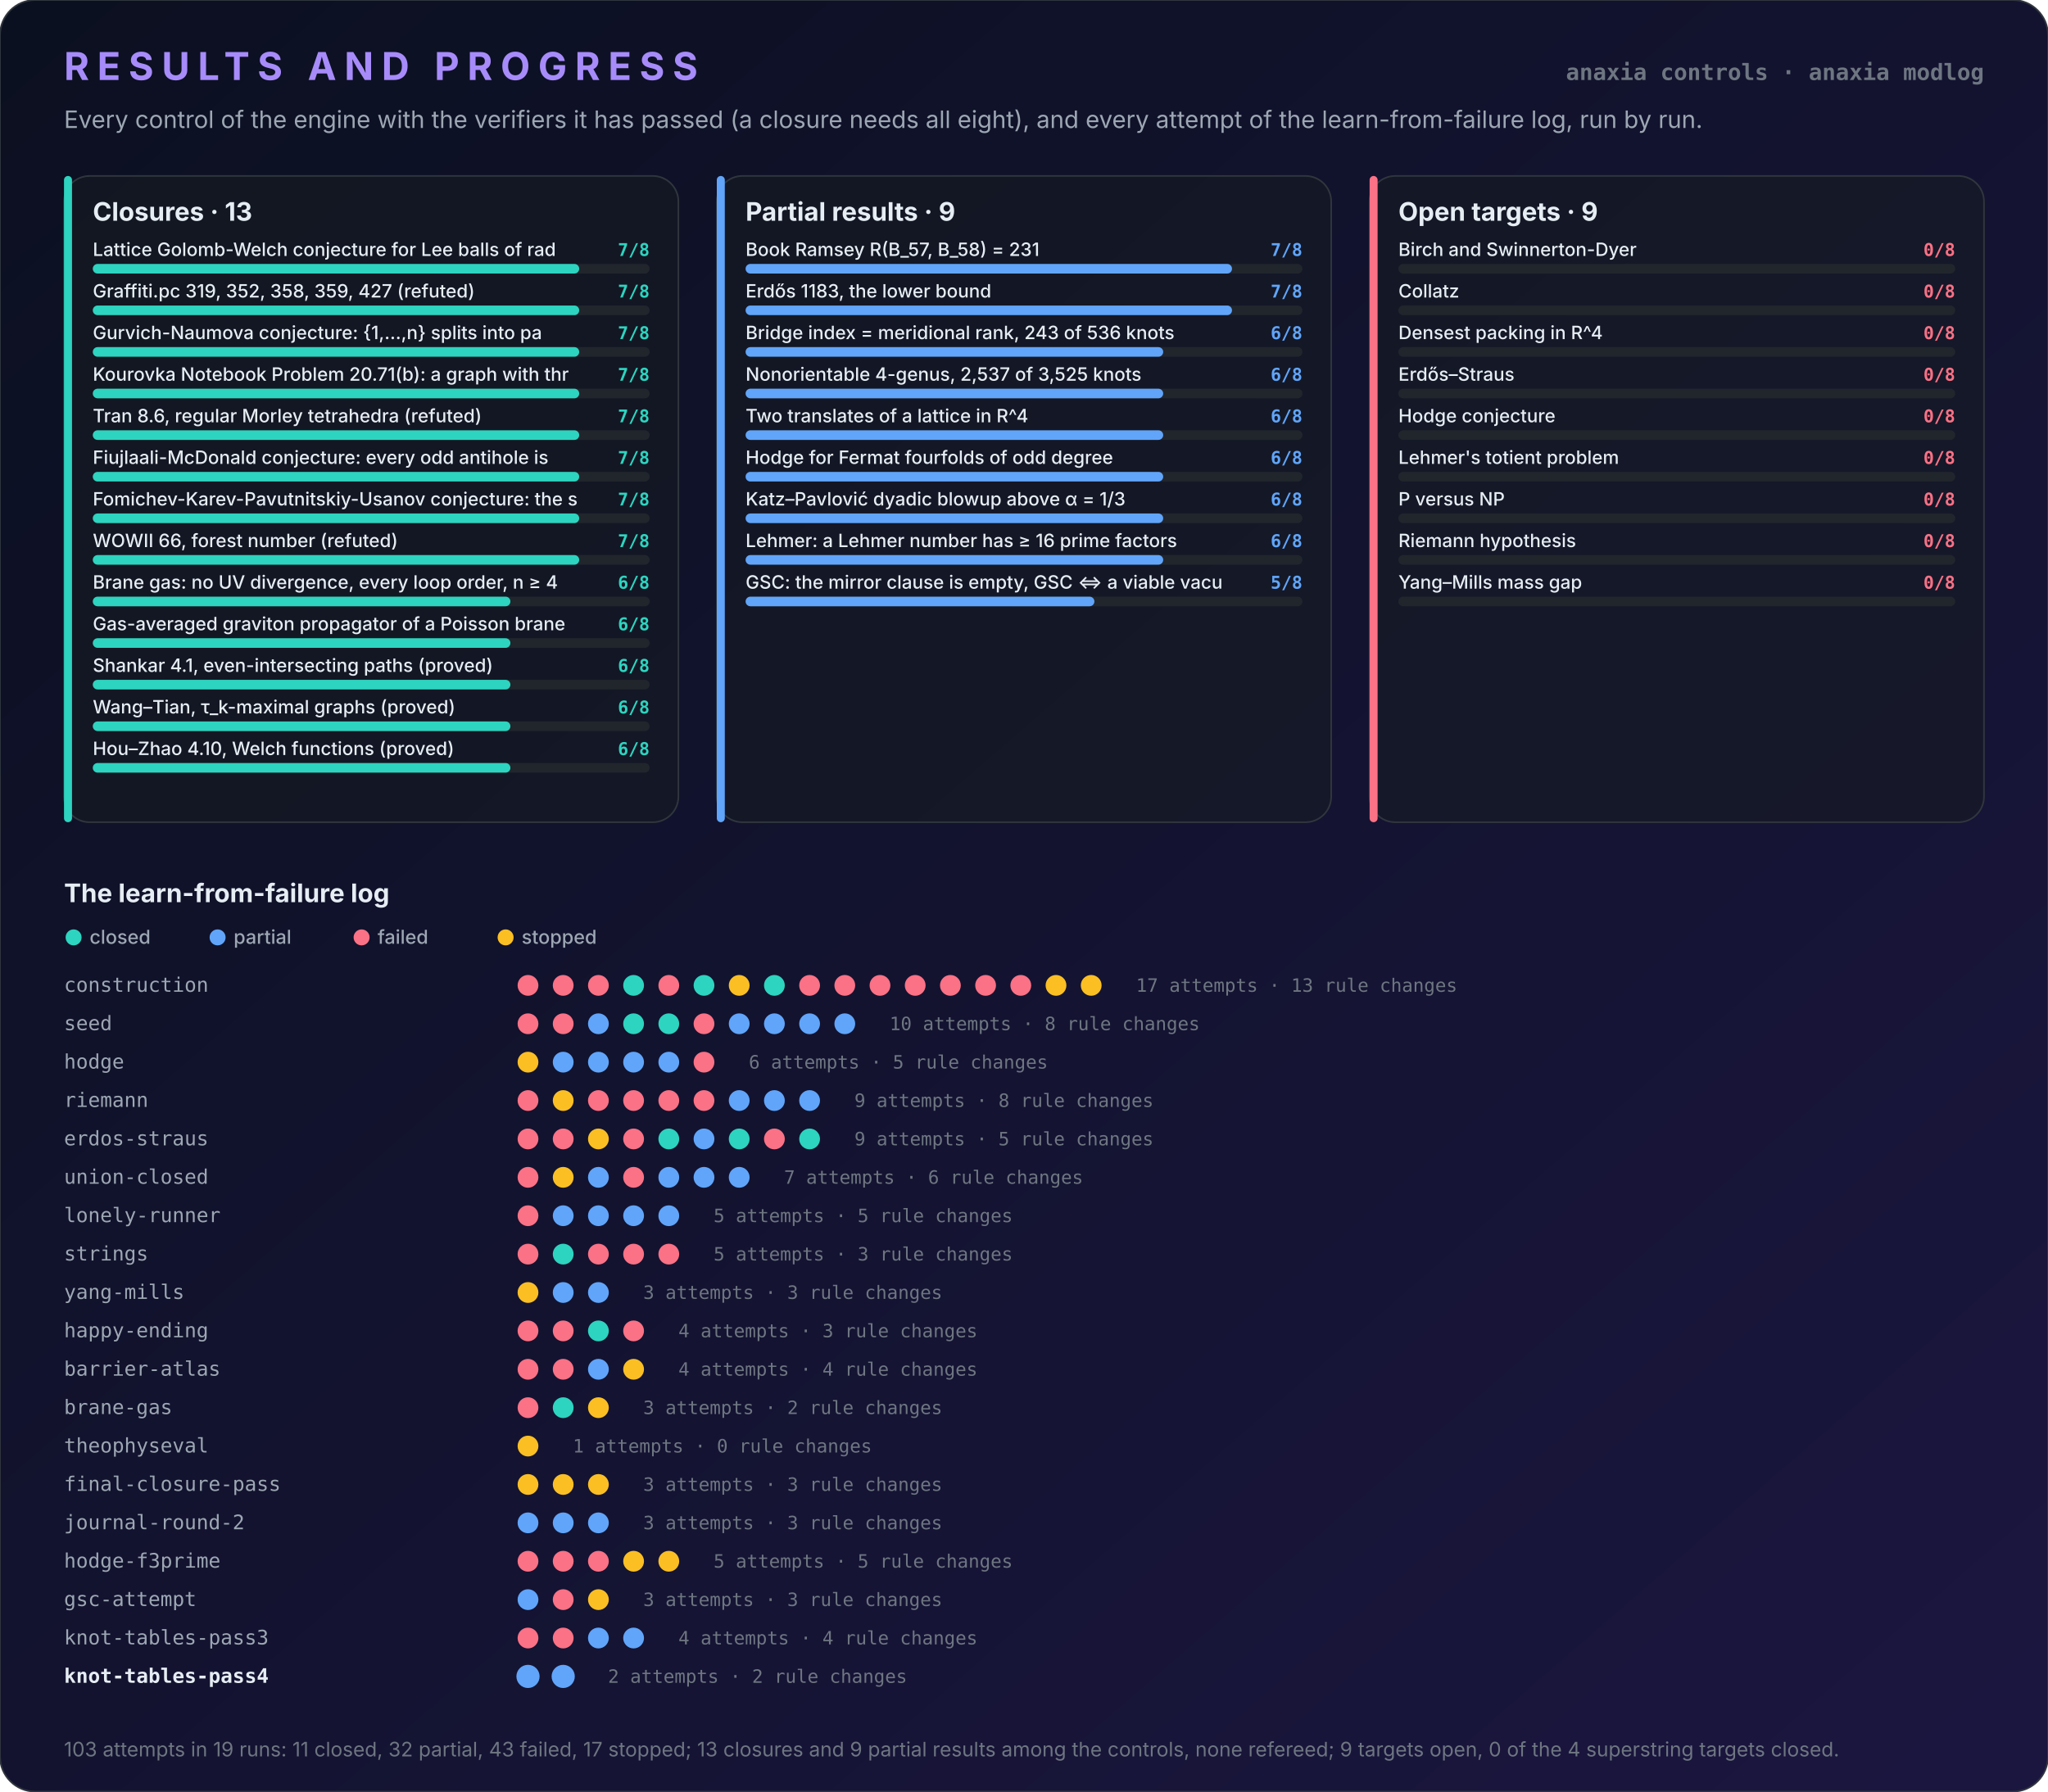
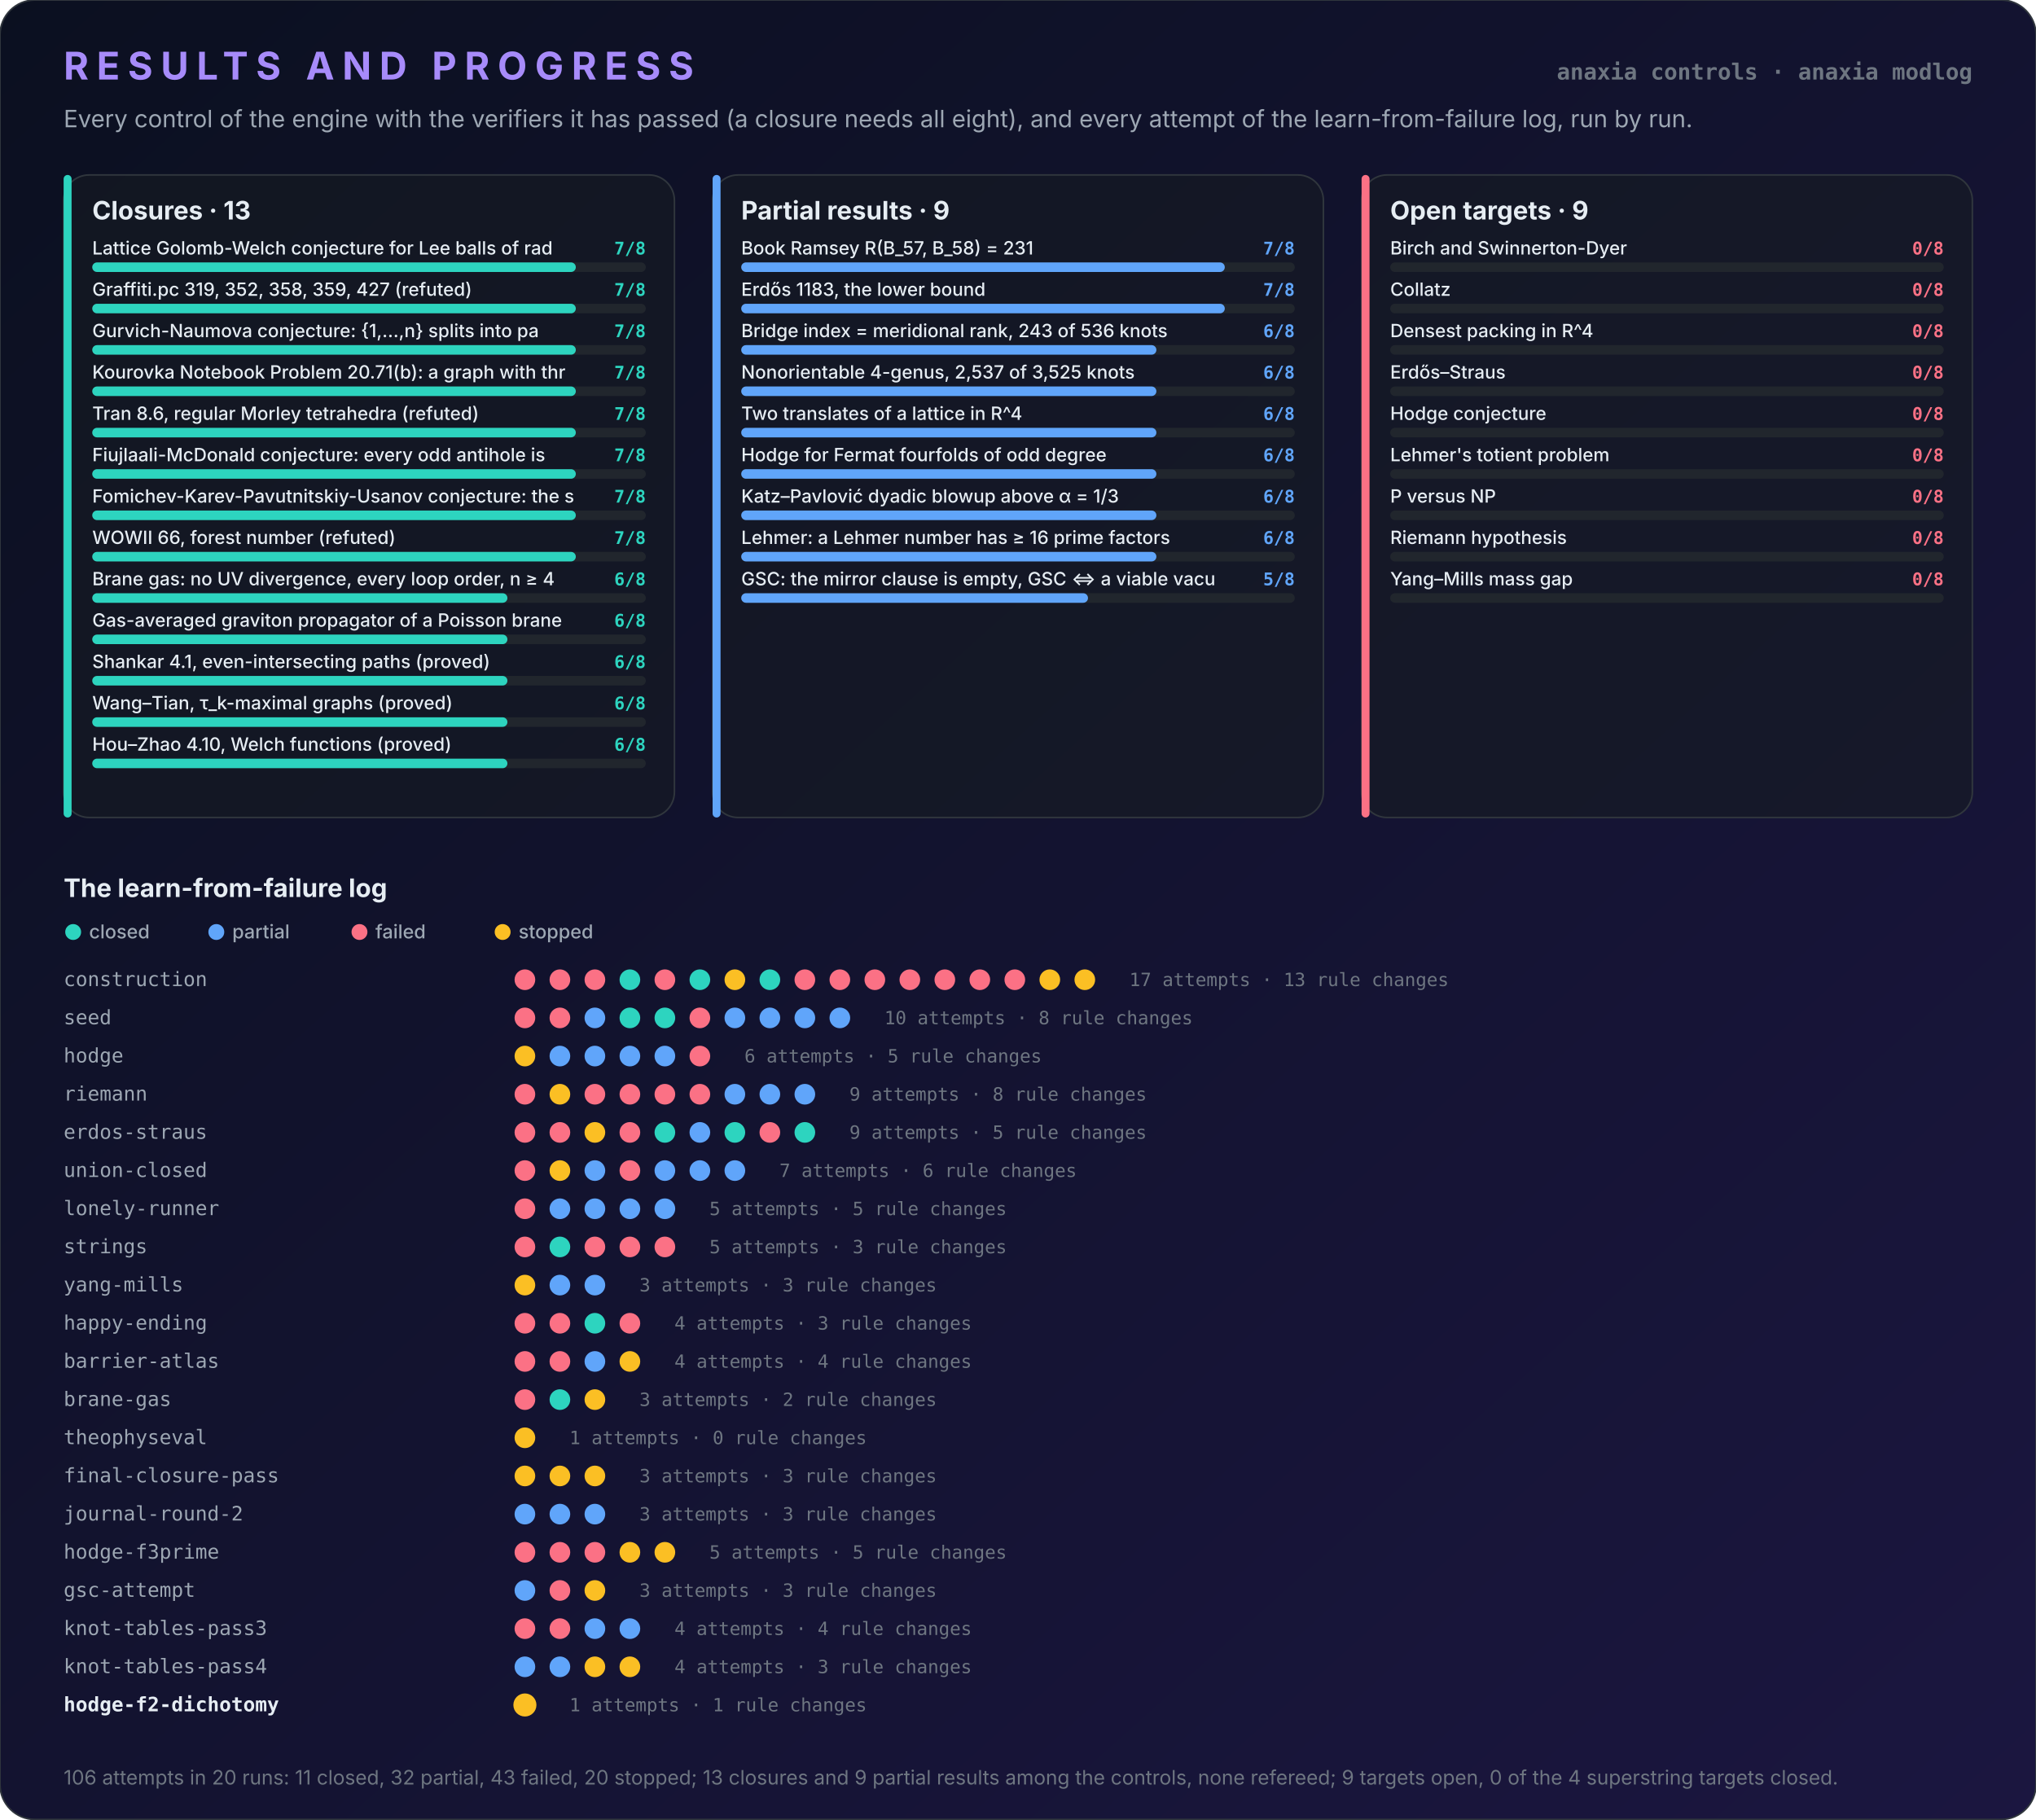
- <svg xmlns="http://www.w3.org/2000/svg" viewBox="0 0 1280 1120" width="1280" height="1120" role="img" aria-label="Results and progress of Anaxia: 103 attempts in 19 runs: 11 closed, 32 partial, 43 failed, 17 stopped; 13 closures and 9 partial results among the controls, none refereed; 9 targets open, 0 of the 4 superstring targets closed.">
+ <svg xmlns="http://www.w3.org/2000/svg" viewBox="0 0 1280 1144" width="1280" height="1144" role="img" aria-label="Results and progress of Anaxia: 106 attempts in 20 runs: 11 closed, 32 partial, 43 failed, 20 stopped; 13 closures and 9 partial results among the controls, none refereed; 9 targets open, 0 of the 4 superstring targets closed.">
  <style>@keyframes flow{to{stroke-dashoffset:-28}}@keyframes pulse{0%,100%{transform:scale(1)}50%{transform:scale(1.12)}}@keyframes rise{from{transform:scaleX(0)}to{transform:scaleX(1)}}[marker-end]{stroke-dasharray:8 6;animation:flow 1.4s linear infinite}.pulse{transform-box:fill-box;transform-origin:center;animation:pulse 2.4s ease-in-out infinite}.rise{transform-box:fill-box;transform-origin:left;animation:rise 1.8s cubic-bezier(.2,.8,.2,1) both}@keyframes draw{from{stroke-dashoffset:1}to{stroke-dashoffset:0}}.draw{stroke-dasharray:1;stroke-dashoffset:1;animation:draw 1.1s cubic-bezier(.4,0,.2,1) forwards}@keyframes orbit{to{transform:rotate(360deg)}}.orbit{transform-box:fill-box;transform-origin:center;animation:orbit 12s linear infinite}@keyframes grow{from{transform:scaleY(0)}to{transform:scaleY(1)}}.grow{transform-box:fill-box;transform-origin:bottom;animation:grow 1.6s cubic-bezier(.2,.8,.2,1) both}@keyframes fade{from{opacity:0;transform:translateY(10px)}to{opacity:1;transform:none}}.fade{animation:fade .9s cubic-bezier(.2,.8,.2,1) both}@keyframes ping{0%{opacity:.7;transform:scale(1)}100%{opacity:0;transform:scale(2.6)}}.ping{transform-box:fill-box;transform-origin:center;animation:ping 2.2s cubic-bezier(0,0,.2,1) infinite}@keyframes sweep{0%,55%{transform:translateX(-100%)}100%{transform:translateX(100%)}}.sweep{transform-box:fill-box;animation:sweep 7s ease-in-out infinite}@keyframes march{to{stroke-dashoffset:-24}}.march{stroke-dasharray:3 9;animation:march 2s linear infinite}</style>
  <style>@media (prefers-reduced-motion:reduce){*{animation:none!important}.draw{stroke-dashoffset:0!important}.ping,.sweep{display:none}}</style>
  <defs>
    <linearGradient id="bg" x1="0" y1="0" x2="1" y2="1">
      <stop offset="0" stop-color="#0b1020" />
      <stop offset="1" stop-color="#1b1640" />
    </linearGradient>
  </defs>
-   <rect width="1280" height="1120" rx="22" fill="url(#bg)" stroke="#30363d" />
+   <rect width="1280" height="1144" rx="22" fill="url(#bg)" stroke="#30363d" />
  <text x="40.0" y="50.0" font-family="Inter, 'Segoe UI', Roboto, Helvetica, Arial, sans-serif" font-size="24" font-weight="700" fill="#a78bfa" text-anchor="start" letter-spacing="5">RESULTS AND PROGRESS</text>
  <text x="40.0" y="80.0" font-family="Inter, 'Segoe UI', Roboto, Helvetica, Arial, sans-serif" font-size="15" font-weight="400" fill="#9da7b3" text-anchor="start">Every control of the engine with the verifiers it has passed (a closure needs all eight), and every attempt of the learn-from-failure log, run by run.</text>
  <text x="1240.0" y="50.0" font-family="'JetBrains Mono', 'SFMono-Regular', Menlo, Consolas, monospace" font-size="14" font-weight="600" fill="#6e7681" text-anchor="end">anaxia controls · anaxia modlog</text>
  <rect x="40.0" y="110" width="384" height="404" rx="16" fill="#161b22" fill-opacity="0.6" stroke="#30363d" />
  <rect x="40.0" y="110" width="5" height="404" rx="2.5" fill="#2dd4bf" />
  <text x="58.0" y="138.0" font-family="Inter, 'Segoe UI', Roboto, Helvetica, Arial, sans-serif" font-size="16" font-weight="700" fill="#e6edf3" text-anchor="start">Closures  ·  13</text>
  <text x="58.0" y="160.0" font-family="Inter, 'Segoe UI', Roboto, Helvetica, Arial, sans-serif" font-size="11.5" font-weight="500" fill="#e6edf3" text-anchor="start">Lattice Golomb-Welch conjecture for Lee balls of rad</text>
  <rect x="58.0" y="165" width="348" height="6" rx="3" fill="#21262d" />
  <rect class="rise" style="animation-delay:0.00s" x="58.0" y="165" width="304" height="6" rx="3" fill="#2dd4bf" />
  <text x="406.0" y="160.0" font-family="'JetBrains Mono', 'SFMono-Regular', Menlo, Consolas, monospace" font-size="11" font-weight="700" fill="#2dd4bf" text-anchor="end">7/8</text>
  <text x="58.0" y="186.0" font-family="Inter, 'Segoe UI', Roboto, Helvetica, Arial, sans-serif" font-size="11.5" font-weight="500" fill="#e6edf3" text-anchor="start">Graffiti.pc 319, 352, 358, 359, 427 (refuted)</text>
  <rect x="58.0" y="191" width="348" height="6" rx="3" fill="#21262d" />
  <rect class="rise" style="animation-delay:0.12s" x="58.0" y="191" width="304" height="6" rx="3" fill="#2dd4bf" />
  <text x="406.0" y="186.0" font-family="'JetBrains Mono', 'SFMono-Regular', Menlo, Consolas, monospace" font-size="11" font-weight="700" fill="#2dd4bf" text-anchor="end">7/8</text>
  <text x="58.0" y="212.0" font-family="Inter, 'Segoe UI', Roboto, Helvetica, Arial, sans-serif" font-size="11.5" font-weight="500" fill="#e6edf3" text-anchor="start">Gurvich-Naumova conjecture: {1,...,n} splits into pa</text>
  <rect x="58.0" y="217" width="348" height="6" rx="3" fill="#21262d" />
  <rect class="rise" style="animation-delay:0.24s" x="58.0" y="217" width="304" height="6" rx="3" fill="#2dd4bf" />
  <text x="406.0" y="212.0" font-family="'JetBrains Mono', 'SFMono-Regular', Menlo, Consolas, monospace" font-size="11" font-weight="700" fill="#2dd4bf" text-anchor="end">7/8</text>
  <text x="58.0" y="238.0" font-family="Inter, 'Segoe UI', Roboto, Helvetica, Arial, sans-serif" font-size="11.5" font-weight="500" fill="#e6edf3" text-anchor="start">Kourovka Notebook Problem 20.71(b): a graph with thr</text>
  <rect x="58.0" y="243" width="348" height="6" rx="3" fill="#21262d" />
  <rect class="rise" style="animation-delay:0.36s" x="58.0" y="243" width="304" height="6" rx="3" fill="#2dd4bf" />
  <text x="406.0" y="238.0" font-family="'JetBrains Mono', 'SFMono-Regular', Menlo, Consolas, monospace" font-size="11" font-weight="700" fill="#2dd4bf" text-anchor="end">7/8</text>
  <text x="58.0" y="264.0" font-family="Inter, 'Segoe UI', Roboto, Helvetica, Arial, sans-serif" font-size="11.5" font-weight="500" fill="#e6edf3" text-anchor="start">Tran 8.6, regular Morley tetrahedra (refuted)</text>
  <rect x="58.0" y="269" width="348" height="6" rx="3" fill="#21262d" />
  <rect class="rise" style="animation-delay:0.48s" x="58.0" y="269" width="304" height="6" rx="3" fill="#2dd4bf" />
  <text x="406.0" y="264.0" font-family="'JetBrains Mono', 'SFMono-Regular', Menlo, Consolas, monospace" font-size="11" font-weight="700" fill="#2dd4bf" text-anchor="end">7/8</text>
  <text x="58.0" y="290.0" font-family="Inter, 'Segoe UI', Roboto, Helvetica, Arial, sans-serif" font-size="11.5" font-weight="500" fill="#e6edf3" text-anchor="start">Fiujlaali-McDonald conjecture: every odd antihole is</text>
  <rect x="58.0" y="295" width="348" height="6" rx="3" fill="#21262d" />
  <rect class="rise" style="animation-delay:0.60s" x="58.0" y="295" width="304" height="6" rx="3" fill="#2dd4bf" />
  <text x="406.0" y="290.0" font-family="'JetBrains Mono', 'SFMono-Regular', Menlo, Consolas, monospace" font-size="11" font-weight="700" fill="#2dd4bf" text-anchor="end">7/8</text>
  <text x="58.0" y="316.0" font-family="Inter, 'Segoe UI', Roboto, Helvetica, Arial, sans-serif" font-size="11.5" font-weight="500" fill="#e6edf3" text-anchor="start">Fomichev-Karev-Pavutnitskiy-Usanov conjecture: the s</text>
  <rect x="58.0" y="321" width="348" height="6" rx="3" fill="#21262d" />
  <rect class="rise" style="animation-delay:0.72s" x="58.0" y="321" width="304" height="6" rx="3" fill="#2dd4bf" />
  <text x="406.0" y="316.0" font-family="'JetBrains Mono', 'SFMono-Regular', Menlo, Consolas, monospace" font-size="11" font-weight="700" fill="#2dd4bf" text-anchor="end">7/8</text>
  <text x="58.0" y="342.0" font-family="Inter, 'Segoe UI', Roboto, Helvetica, Arial, sans-serif" font-size="11.5" font-weight="500" fill="#e6edf3" text-anchor="start">WOWII 66, forest number (refuted)</text>
  <rect x="58.0" y="347" width="348" height="6" rx="3" fill="#21262d" />
  <rect class="rise" style="animation-delay:0.84s" x="58.0" y="347" width="304" height="6" rx="3" fill="#2dd4bf" />
  <text x="406.0" y="342.0" font-family="'JetBrains Mono', 'SFMono-Regular', Menlo, Consolas, monospace" font-size="11" font-weight="700" fill="#2dd4bf" text-anchor="end">7/8</text>
  <text x="58.0" y="368.0" font-family="Inter, 'Segoe UI', Roboto, Helvetica, Arial, sans-serif" font-size="11.5" font-weight="500" fill="#e6edf3" text-anchor="start">Brane gas: no UV divergence, every loop order, n ≥ 4</text>
  <rect x="58.0" y="373" width="348" height="6" rx="3" fill="#21262d" />
  <rect class="rise" style="animation-delay:0.96s" x="58.0" y="373" width="261" height="6" rx="3" fill="#2dd4bf" />
  <text x="406.0" y="368.0" font-family="'JetBrains Mono', 'SFMono-Regular', Menlo, Consolas, monospace" font-size="11" font-weight="700" fill="#2dd4bf" text-anchor="end">6/8</text>
  <text x="58.0" y="394.0" font-family="Inter, 'Segoe UI', Roboto, Helvetica, Arial, sans-serif" font-size="11.5" font-weight="500" fill="#e6edf3" text-anchor="start">Gas-averaged graviton propagator of a Poisson brane </text>
  <rect x="58.0" y="399" width="348" height="6" rx="3" fill="#21262d" />
  <rect class="rise" style="animation-delay:1.08s" x="58.0" y="399" width="261" height="6" rx="3" fill="#2dd4bf" />
  <text x="406.0" y="394.0" font-family="'JetBrains Mono', 'SFMono-Regular', Menlo, Consolas, monospace" font-size="11" font-weight="700" fill="#2dd4bf" text-anchor="end">6/8</text>
  <text x="58.0" y="420.0" font-family="Inter, 'Segoe UI', Roboto, Helvetica, Arial, sans-serif" font-size="11.5" font-weight="500" fill="#e6edf3" text-anchor="start">Shankar 4.1, even-intersecting paths (proved)</text>
  <rect x="58.0" y="425" width="348" height="6" rx="3" fill="#21262d" />
  <rect class="rise" style="animation-delay:1.20s" x="58.0" y="425" width="261" height="6" rx="3" fill="#2dd4bf" />
  <text x="406.0" y="420.0" font-family="'JetBrains Mono', 'SFMono-Regular', Menlo, Consolas, monospace" font-size="11" font-weight="700" fill="#2dd4bf" text-anchor="end">6/8</text>
  <text x="58.0" y="446.0" font-family="Inter, 'Segoe UI', Roboto, Helvetica, Arial, sans-serif" font-size="11.5" font-weight="500" fill="#e6edf3" text-anchor="start">Wang–Tian, τ_k-maximal graphs (proved)</text>
  <rect x="58.0" y="451" width="348" height="6" rx="3" fill="#21262d" />
  <rect class="rise" style="animation-delay:1.32s" x="58.0" y="451" width="261" height="6" rx="3" fill="#2dd4bf" />
  <text x="406.0" y="446.0" font-family="'JetBrains Mono', 'SFMono-Regular', Menlo, Consolas, monospace" font-size="11" font-weight="700" fill="#2dd4bf" text-anchor="end">6/8</text>
  <text x="58.0" y="472.0" font-family="Inter, 'Segoe UI', Roboto, Helvetica, Arial, sans-serif" font-size="11.5" font-weight="500" fill="#e6edf3" text-anchor="start">Hou–Zhao 4.10, Welch functions (proved)</text>
  <rect x="58.0" y="477" width="348" height="6" rx="3" fill="#21262d" />
  <rect class="rise" style="animation-delay:1.44s" x="58.0" y="477" width="261" height="6" rx="3" fill="#2dd4bf" />
  <text x="406.0" y="472.0" font-family="'JetBrains Mono', 'SFMono-Regular', Menlo, Consolas, monospace" font-size="11" font-weight="700" fill="#2dd4bf" text-anchor="end">6/8</text>
  <rect x="448.0" y="110" width="384" height="404" rx="16" fill="#161b22" fill-opacity="0.6" stroke="#30363d" />
  <rect x="448.0" y="110" width="5" height="404" rx="2.5" fill="#60a5fa" />
  <text x="466.0" y="138.0" font-family="Inter, 'Segoe UI', Roboto, Helvetica, Arial, sans-serif" font-size="16" font-weight="700" fill="#e6edf3" text-anchor="start">Partial results  ·  9</text>
  <text x="466.0" y="160.0" font-family="Inter, 'Segoe UI', Roboto, Helvetica, Arial, sans-serif" font-size="11.5" font-weight="500" fill="#e6edf3" text-anchor="start">Book Ramsey R(B_57, B_58) = 231</text>
  <rect x="466.0" y="165" width="348" height="6" rx="3" fill="#21262d" />
  <rect class="rise" style="animation-delay:0.25s" x="466.0" y="165" width="304" height="6" rx="3" fill="#60a5fa" />
  <text x="814.0" y="160.0" font-family="'JetBrains Mono', 'SFMono-Regular', Menlo, Consolas, monospace" font-size="11" font-weight="700" fill="#60a5fa" text-anchor="end">7/8</text>
  <text x="466.0" y="186.0" font-family="Inter, 'Segoe UI', Roboto, Helvetica, Arial, sans-serif" font-size="11.5" font-weight="500" fill="#e6edf3" text-anchor="start">Erdős 1183, the lower bound</text>
  <rect x="466.0" y="191" width="348" height="6" rx="3" fill="#21262d" />
  <rect class="rise" style="animation-delay:0.37s" x="466.0" y="191" width="304" height="6" rx="3" fill="#60a5fa" />
  <text x="814.0" y="186.0" font-family="'JetBrains Mono', 'SFMono-Regular', Menlo, Consolas, monospace" font-size="11" font-weight="700" fill="#60a5fa" text-anchor="end">7/8</text>
  <text x="466.0" y="212.0" font-family="Inter, 'Segoe UI', Roboto, Helvetica, Arial, sans-serif" font-size="11.5" font-weight="500" fill="#e6edf3" text-anchor="start">Bridge index = meridional rank, 243 of 536 knots</text>
  <rect x="466.0" y="217" width="348" height="6" rx="3" fill="#21262d" />
  <rect class="rise" style="animation-delay:0.49s" x="466.0" y="217" width="261" height="6" rx="3" fill="#60a5fa" />
  <text x="814.0" y="212.0" font-family="'JetBrains Mono', 'SFMono-Regular', Menlo, Consolas, monospace" font-size="11" font-weight="700" fill="#60a5fa" text-anchor="end">6/8</text>
  <text x="466.0" y="238.0" font-family="Inter, 'Segoe UI', Roboto, Helvetica, Arial, sans-serif" font-size="11.5" font-weight="500" fill="#e6edf3" text-anchor="start">Nonorientable 4-genus, 2,537 of 3,525 knots</text>
  <rect x="466.0" y="243" width="348" height="6" rx="3" fill="#21262d" />
  <rect class="rise" style="animation-delay:0.61s" x="466.0" y="243" width="261" height="6" rx="3" fill="#60a5fa" />
  <text x="814.0" y="238.0" font-family="'JetBrains Mono', 'SFMono-Regular', Menlo, Consolas, monospace" font-size="11" font-weight="700" fill="#60a5fa" text-anchor="end">6/8</text>
  <text x="466.0" y="264.0" font-family="Inter, 'Segoe UI', Roboto, Helvetica, Arial, sans-serif" font-size="11.5" font-weight="500" fill="#e6edf3" text-anchor="start">Two translates of a lattice in R^4</text>
  <rect x="466.0" y="269" width="348" height="6" rx="3" fill="#21262d" />
  <rect class="rise" style="animation-delay:0.73s" x="466.0" y="269" width="261" height="6" rx="3" fill="#60a5fa" />
  <text x="814.0" y="264.0" font-family="'JetBrains Mono', 'SFMono-Regular', Menlo, Consolas, monospace" font-size="11" font-weight="700" fill="#60a5fa" text-anchor="end">6/8</text>
  <text x="466.0" y="290.0" font-family="Inter, 'Segoe UI', Roboto, Helvetica, Arial, sans-serif" font-size="11.5" font-weight="500" fill="#e6edf3" text-anchor="start">Hodge for Fermat fourfolds of odd degree</text>
  <rect x="466.0" y="295" width="348" height="6" rx="3" fill="#21262d" />
  <rect class="rise" style="animation-delay:0.85s" x="466.0" y="295" width="261" height="6" rx="3" fill="#60a5fa" />
  <text x="814.0" y="290.0" font-family="'JetBrains Mono', 'SFMono-Regular', Menlo, Consolas, monospace" font-size="11" font-weight="700" fill="#60a5fa" text-anchor="end">6/8</text>
  <text x="466.0" y="316.0" font-family="Inter, 'Segoe UI', Roboto, Helvetica, Arial, sans-serif" font-size="11.5" font-weight="500" fill="#e6edf3" text-anchor="start">Katz–Pavlović dyadic blowup above α = 1/3</text>
  <rect x="466.0" y="321" width="348" height="6" rx="3" fill="#21262d" />
  <rect class="rise" style="animation-delay:0.97s" x="466.0" y="321" width="261" height="6" rx="3" fill="#60a5fa" />
  <text x="814.0" y="316.0" font-family="'JetBrains Mono', 'SFMono-Regular', Menlo, Consolas, monospace" font-size="11" font-weight="700" fill="#60a5fa" text-anchor="end">6/8</text>
  <text x="466.0" y="342.0" font-family="Inter, 'Segoe UI', Roboto, Helvetica, Arial, sans-serif" font-size="11.5" font-weight="500" fill="#e6edf3" text-anchor="start">Lehmer: a Lehmer number has ≥ 16 prime factors</text>
  <rect x="466.0" y="347" width="348" height="6" rx="3" fill="#21262d" />
  <rect class="rise" style="animation-delay:1.09s" x="466.0" y="347" width="261" height="6" rx="3" fill="#60a5fa" />
  <text x="814.0" y="342.0" font-family="'JetBrains Mono', 'SFMono-Regular', Menlo, Consolas, monospace" font-size="11" font-weight="700" fill="#60a5fa" text-anchor="end">6/8</text>
  <text x="466.0" y="368.0" font-family="Inter, 'Segoe UI', Roboto, Helvetica, Arial, sans-serif" font-size="11.5" font-weight="500" fill="#e6edf3" text-anchor="start">GSC: the mirror clause is empty, GSC ⇔ a viable vacu</text>
  <rect x="466.0" y="373" width="348" height="6" rx="3" fill="#21262d" />
  <rect class="rise" style="animation-delay:1.21s" x="466.0" y="373" width="218" height="6" rx="3" fill="#60a5fa" />
  <text x="814.0" y="368.0" font-family="'JetBrains Mono', 'SFMono-Regular', Menlo, Consolas, monospace" font-size="11" font-weight="700" fill="#60a5fa" text-anchor="end">5/8</text>
  <rect x="856.0" y="110" width="384" height="404" rx="16" fill="#161b22" fill-opacity="0.6" stroke="#30363d" />
  <rect x="856.0" y="110" width="5" height="404" rx="2.5" fill="#fb7185" />
  <text x="874.0" y="138.0" font-family="Inter, 'Segoe UI', Roboto, Helvetica, Arial, sans-serif" font-size="16" font-weight="700" fill="#e6edf3" text-anchor="start">Open targets  ·  9</text>
  <text x="874.0" y="160.0" font-family="Inter, 'Segoe UI', Roboto, Helvetica, Arial, sans-serif" font-size="11.5" font-weight="500" fill="#e6edf3" text-anchor="start">Birch and Swinnerton-Dyer</text>
  <rect x="874.0" y="165" width="348" height="6" rx="3" fill="#21262d" />
  <text x="1222.0" y="160.0" font-family="'JetBrains Mono', 'SFMono-Regular', Menlo, Consolas, monospace" font-size="11" font-weight="700" fill="#fb7185" text-anchor="end">0/8</text>
  <text x="874.0" y="186.0" font-family="Inter, 'Segoe UI', Roboto, Helvetica, Arial, sans-serif" font-size="11.5" font-weight="500" fill="#e6edf3" text-anchor="start">Collatz</text>
  <rect x="874.0" y="191" width="348" height="6" rx="3" fill="#21262d" />
  <text x="1222.0" y="186.0" font-family="'JetBrains Mono', 'SFMono-Regular', Menlo, Consolas, monospace" font-size="11" font-weight="700" fill="#fb7185" text-anchor="end">0/8</text>
  <text x="874.0" y="212.0" font-family="Inter, 'Segoe UI', Roboto, Helvetica, Arial, sans-serif" font-size="11.5" font-weight="500" fill="#e6edf3" text-anchor="start">Densest packing in R^4</text>
  <rect x="874.0" y="217" width="348" height="6" rx="3" fill="#21262d" />
  <text x="1222.0" y="212.0" font-family="'JetBrains Mono', 'SFMono-Regular', Menlo, Consolas, monospace" font-size="11" font-weight="700" fill="#fb7185" text-anchor="end">0/8</text>
  <text x="874.0" y="238.0" font-family="Inter, 'Segoe UI', Roboto, Helvetica, Arial, sans-serif" font-size="11.5" font-weight="500" fill="#e6edf3" text-anchor="start">Erdős–Straus</text>
  <rect x="874.0" y="243" width="348" height="6" rx="3" fill="#21262d" />
  <text x="1222.0" y="238.0" font-family="'JetBrains Mono', 'SFMono-Regular', Menlo, Consolas, monospace" font-size="11" font-weight="700" fill="#fb7185" text-anchor="end">0/8</text>
  <text x="874.0" y="264.0" font-family="Inter, 'Segoe UI', Roboto, Helvetica, Arial, sans-serif" font-size="11.5" font-weight="500" fill="#e6edf3" text-anchor="start">Hodge conjecture</text>
  <rect x="874.0" y="269" width="348" height="6" rx="3" fill="#21262d" />
  <text x="1222.0" y="264.0" font-family="'JetBrains Mono', 'SFMono-Regular', Menlo, Consolas, monospace" font-size="11" font-weight="700" fill="#fb7185" text-anchor="end">0/8</text>
  <text x="874.0" y="290.0" font-family="Inter, 'Segoe UI', Roboto, Helvetica, Arial, sans-serif" font-size="11.5" font-weight="500" fill="#e6edf3" text-anchor="start">Lehmer's totient problem</text>
  <rect x="874.0" y="295" width="348" height="6" rx="3" fill="#21262d" />
  <text x="1222.0" y="290.0" font-family="'JetBrains Mono', 'SFMono-Regular', Menlo, Consolas, monospace" font-size="11" font-weight="700" fill="#fb7185" text-anchor="end">0/8</text>
  <text x="874.0" y="316.0" font-family="Inter, 'Segoe UI', Roboto, Helvetica, Arial, sans-serif" font-size="11.5" font-weight="500" fill="#e6edf3" text-anchor="start">P versus NP</text>
  <rect x="874.0" y="321" width="348" height="6" rx="3" fill="#21262d" />
  <text x="1222.0" y="316.0" font-family="'JetBrains Mono', 'SFMono-Regular', Menlo, Consolas, monospace" font-size="11" font-weight="700" fill="#fb7185" text-anchor="end">0/8</text>
  <text x="874.0" y="342.0" font-family="Inter, 'Segoe UI', Roboto, Helvetica, Arial, sans-serif" font-size="11.5" font-weight="500" fill="#e6edf3" text-anchor="start">Riemann hypothesis</text>
  <rect x="874.0" y="347" width="348" height="6" rx="3" fill="#21262d" />
  <text x="1222.0" y="342.0" font-family="'JetBrains Mono', 'SFMono-Regular', Menlo, Consolas, monospace" font-size="11" font-weight="700" fill="#fb7185" text-anchor="end">0/8</text>
  <text x="874.0" y="368.0" font-family="Inter, 'Segoe UI', Roboto, Helvetica, Arial, sans-serif" font-size="11.5" font-weight="500" fill="#e6edf3" text-anchor="start">Yang–Mills mass gap</text>
  <rect x="874.0" y="373" width="348" height="6" rx="3" fill="#21262d" />
  <text x="1222.0" y="368.0" font-family="'JetBrains Mono', 'SFMono-Regular', Menlo, Consolas, monospace" font-size="11" font-weight="700" fill="#fb7185" text-anchor="end">0/8</text>
  <text x="40.0" y="564.0" font-family="Inter, 'Segoe UI', Roboto, Helvetica, Arial, sans-serif" font-size="16" font-weight="700" fill="#e6edf3" text-anchor="start">The learn-from-failure log</text>
  <circle cx="46" cy="586" r="5" fill="#2dd4bf" />
  <text x="56.0" y="590.0" font-family="Inter, 'Segoe UI', Roboto, Helvetica, Arial, sans-serif" font-size="12" font-weight="500" fill="#9da7b3" text-anchor="start">closed</text>
  <circle cx="136" cy="586" r="5" fill="#60a5fa" />
  <text x="146.0" y="590.0" font-family="Inter, 'Segoe UI', Roboto, Helvetica, Arial, sans-serif" font-size="12" font-weight="500" fill="#9da7b3" text-anchor="start">partial</text>
  <circle cx="226" cy="586" r="5" fill="#fb7185" />
  <text x="236.0" y="590.0" font-family="Inter, 'Segoe UI', Roboto, Helvetica, Arial, sans-serif" font-size="12" font-weight="500" fill="#9da7b3" text-anchor="start">failed</text>
  <circle cx="316" cy="586" r="5" fill="#fbbf24" />
  <text x="326.0" y="590.0" font-family="Inter, 'Segoe UI', Roboto, Helvetica, Arial, sans-serif" font-size="12" font-weight="500" fill="#9da7b3" text-anchor="start">stopped</text>
  <text x="40.0" y="620.0" font-family="'JetBrains Mono', 'SFMono-Regular', Menlo, Consolas, monospace" font-size="12.5" font-weight="500" fill="#9da7b3" text-anchor="start">construction</text>
  <circle class="fade" style="animation-delay:0.00s" cx="330" cy="616" r="6.5" fill="#fb7185" />
  <circle class="fade" style="animation-delay:0.05s" cx="352" cy="616" r="6.5" fill="#fb7185" />
  <circle class="fade" style="animation-delay:0.10s" cx="374" cy="616" r="6.5" fill="#fb7185" />
  <circle class="fade" style="animation-delay:0.15s" cx="396" cy="616" r="6.5" fill="#2dd4bf" />
  <circle class="fade" style="animation-delay:0.20s" cx="418" cy="616" r="6.5" fill="#fb7185" />
  <circle class="fade" style="animation-delay:0.25s" cx="440" cy="616" r="6.5" fill="#2dd4bf" />
  <circle class="fade" style="animation-delay:0.30s" cx="462" cy="616" r="6.5" fill="#fbbf24" />
  <circle class="fade" style="animation-delay:0.35s" cx="484" cy="616" r="6.5" fill="#2dd4bf" />
  <circle class="fade" style="animation-delay:0.40s" cx="506" cy="616" r="6.5" fill="#fb7185" />
  <circle class="fade" style="animation-delay:0.45s" cx="528" cy="616" r="6.5" fill="#fb7185" />
  <circle class="fade" style="animation-delay:0.50s" cx="550" cy="616" r="6.5" fill="#fb7185" />
  <circle class="fade" style="animation-delay:0.55s" cx="572" cy="616" r="6.5" fill="#fb7185" />
  <circle class="fade" style="animation-delay:0.60s" cx="594" cy="616" r="6.5" fill="#fb7185" />
  <circle class="fade" style="animation-delay:0.65s" cx="616" cy="616" r="6.5" fill="#fb7185" />
  <circle class="fade" style="animation-delay:0.70s" cx="638" cy="616" r="6.5" fill="#fb7185" />
  <circle class="fade" style="animation-delay:0.75s" cx="660" cy="616" r="6.5" fill="#fbbf24" />
  <circle class="fade" style="animation-delay:0.80s" cx="682" cy="616" r="6.5" fill="#fbbf24" />
  <text x="710.0" y="620.0" font-family="'JetBrains Mono', 'SFMono-Regular', Menlo, Consolas, monospace" font-size="11.5" font-weight="500" fill="#6e7681" text-anchor="start">17 attempts · 13 rule changes</text>
  <text x="40.0" y="644.0" font-family="'JetBrains Mono', 'SFMono-Regular', Menlo, Consolas, monospace" font-size="12.5" font-weight="500" fill="#9da7b3" text-anchor="start">seed</text>
  <circle class="fade" style="animation-delay:0.10s" cx="330" cy="640" r="6.5" fill="#fb7185" />
  <circle class="fade" style="animation-delay:0.15s" cx="352" cy="640" r="6.5" fill="#fb7185" />
  <circle class="fade" style="animation-delay:0.20s" cx="374" cy="640" r="6.5" fill="#60a5fa" />
  <circle class="fade" style="animation-delay:0.25s" cx="396" cy="640" r="6.5" fill="#2dd4bf" />
  <circle class="fade" style="animation-delay:0.30s" cx="418" cy="640" r="6.5" fill="#2dd4bf" />
  <circle class="fade" style="animation-delay:0.35s" cx="440" cy="640" r="6.5" fill="#fb7185" />
  <circle class="fade" style="animation-delay:0.40s" cx="462" cy="640" r="6.5" fill="#60a5fa" />
  <circle class="fade" style="animation-delay:0.45s" cx="484" cy="640" r="6.5" fill="#60a5fa" />
  <circle class="fade" style="animation-delay:0.50s" cx="506" cy="640" r="6.5" fill="#60a5fa" />
  <circle class="fade" style="animation-delay:0.55s" cx="528" cy="640" r="6.5" fill="#60a5fa" />
  <text x="556.0" y="644.0" font-family="'JetBrains Mono', 'SFMono-Regular', Menlo, Consolas, monospace" font-size="11.5" font-weight="500" fill="#6e7681" text-anchor="start">10 attempts · 8 rule changes</text>
  <text x="40.0" y="668.0" font-family="'JetBrains Mono', 'SFMono-Regular', Menlo, Consolas, monospace" font-size="12.5" font-weight="500" fill="#9da7b3" text-anchor="start">hodge</text>
  <circle class="fade" style="animation-delay:0.20s" cx="330" cy="664" r="6.5" fill="#fbbf24" />
  <circle class="fade" style="animation-delay:0.25s" cx="352" cy="664" r="6.5" fill="#60a5fa" />
  <circle class="fade" style="animation-delay:0.30s" cx="374" cy="664" r="6.5" fill="#60a5fa" />
  <circle class="fade" style="animation-delay:0.35s" cx="396" cy="664" r="6.5" fill="#60a5fa" />
  <circle class="fade" style="animation-delay:0.40s" cx="418" cy="664" r="6.5" fill="#60a5fa" />
  <circle class="fade" style="animation-delay:0.45s" cx="440" cy="664" r="6.5" fill="#fb7185" />
  <text x="468.0" y="668.0" font-family="'JetBrains Mono', 'SFMono-Regular', Menlo, Consolas, monospace" font-size="11.5" font-weight="500" fill="#6e7681" text-anchor="start">6 attempts · 5 rule changes</text>
  <text x="40.0" y="692.0" font-family="'JetBrains Mono', 'SFMono-Regular', Menlo, Consolas, monospace" font-size="12.5" font-weight="500" fill="#9da7b3" text-anchor="start">riemann</text>
  <circle class="fade" style="animation-delay:0.30s" cx="330" cy="688" r="6.5" fill="#fb7185" />
  <circle class="fade" style="animation-delay:0.35s" cx="352" cy="688" r="6.5" fill="#fbbf24" />
  <circle class="fade" style="animation-delay:0.40s" cx="374" cy="688" r="6.5" fill="#fb7185" />
  <circle class="fade" style="animation-delay:0.45s" cx="396" cy="688" r="6.5" fill="#fb7185" />
  <circle class="fade" style="animation-delay:0.50s" cx="418" cy="688" r="6.5" fill="#fb7185" />
  <circle class="fade" style="animation-delay:0.55s" cx="440" cy="688" r="6.5" fill="#fb7185" />
  <circle class="fade" style="animation-delay:0.60s" cx="462" cy="688" r="6.5" fill="#60a5fa" />
  <circle class="fade" style="animation-delay:0.65s" cx="484" cy="688" r="6.5" fill="#60a5fa" />
  <circle class="fade" style="animation-delay:0.70s" cx="506" cy="688" r="6.5" fill="#60a5fa" />
  <text x="534.0" y="692.0" font-family="'JetBrains Mono', 'SFMono-Regular', Menlo, Consolas, monospace" font-size="11.5" font-weight="500" fill="#6e7681" text-anchor="start">9 attempts · 8 rule changes</text>
  <text x="40.0" y="716.0" font-family="'JetBrains Mono', 'SFMono-Regular', Menlo, Consolas, monospace" font-size="12.5" font-weight="500" fill="#9da7b3" text-anchor="start">erdos-straus</text>
  <circle class="fade" style="animation-delay:0.40s" cx="330" cy="712" r="6.5" fill="#fb7185" />
  <circle class="fade" style="animation-delay:0.45s" cx="352" cy="712" r="6.5" fill="#fb7185" />
  <circle class="fade" style="animation-delay:0.50s" cx="374" cy="712" r="6.5" fill="#fbbf24" />
  <circle class="fade" style="animation-delay:0.55s" cx="396" cy="712" r="6.5" fill="#fb7185" />
  <circle class="fade" style="animation-delay:0.60s" cx="418" cy="712" r="6.5" fill="#2dd4bf" />
  <circle class="fade" style="animation-delay:0.65s" cx="440" cy="712" r="6.5" fill="#60a5fa" />
  <circle class="fade" style="animation-delay:0.70s" cx="462" cy="712" r="6.5" fill="#2dd4bf" />
  <circle class="fade" style="animation-delay:0.75s" cx="484" cy="712" r="6.5" fill="#fb7185" />
  <circle class="fade" style="animation-delay:0.80s" cx="506" cy="712" r="6.5" fill="#2dd4bf" />
  <text x="534.0" y="716.0" font-family="'JetBrains Mono', 'SFMono-Regular', Menlo, Consolas, monospace" font-size="11.5" font-weight="500" fill="#6e7681" text-anchor="start">9 attempts · 5 rule changes</text>
  <text x="40.0" y="740.0" font-family="'JetBrains Mono', 'SFMono-Regular', Menlo, Consolas, monospace" font-size="12.5" font-weight="500" fill="#9da7b3" text-anchor="start">union-closed</text>
  <circle class="fade" style="animation-delay:0.50s" cx="330" cy="736" r="6.5" fill="#fb7185" />
  <circle class="fade" style="animation-delay:0.55s" cx="352" cy="736" r="6.5" fill="#fbbf24" />
  <circle class="fade" style="animation-delay:0.60s" cx="374" cy="736" r="6.5" fill="#60a5fa" />
  <circle class="fade" style="animation-delay:0.65s" cx="396" cy="736" r="6.5" fill="#fb7185" />
  <circle class="fade" style="animation-delay:0.70s" cx="418" cy="736" r="6.5" fill="#60a5fa" />
  <circle class="fade" style="animation-delay:0.75s" cx="440" cy="736" r="6.5" fill="#60a5fa" />
  <circle class="fade" style="animation-delay:0.80s" cx="462" cy="736" r="6.5" fill="#60a5fa" />
  <text x="490.0" y="740.0" font-family="'JetBrains Mono', 'SFMono-Regular', Menlo, Consolas, monospace" font-size="11.5" font-weight="500" fill="#6e7681" text-anchor="start">7 attempts · 6 rule changes</text>
  <text x="40.0" y="764.0" font-family="'JetBrains Mono', 'SFMono-Regular', Menlo, Consolas, monospace" font-size="12.5" font-weight="500" fill="#9da7b3" text-anchor="start">lonely-runner</text>
  <circle class="fade" style="animation-delay:0.60s" cx="330" cy="760" r="6.5" fill="#fb7185" />
  <circle class="fade" style="animation-delay:0.65s" cx="352" cy="760" r="6.5" fill="#60a5fa" />
  <circle class="fade" style="animation-delay:0.70s" cx="374" cy="760" r="6.5" fill="#60a5fa" />
  <circle class="fade" style="animation-delay:0.75s" cx="396" cy="760" r="6.5" fill="#60a5fa" />
  <circle class="fade" style="animation-delay:0.80s" cx="418" cy="760" r="6.5" fill="#60a5fa" />
  <text x="446.0" y="764.0" font-family="'JetBrains Mono', 'SFMono-Regular', Menlo, Consolas, monospace" font-size="11.5" font-weight="500" fill="#6e7681" text-anchor="start">5 attempts · 5 rule changes</text>
  <text x="40.0" y="788.0" font-family="'JetBrains Mono', 'SFMono-Regular', Menlo, Consolas, monospace" font-size="12.5" font-weight="500" fill="#9da7b3" text-anchor="start">strings</text>
  <circle class="fade" style="animation-delay:0.70s" cx="330" cy="784" r="6.5" fill="#fb7185" />
  <circle class="fade" style="animation-delay:0.75s" cx="352" cy="784" r="6.5" fill="#2dd4bf" />
  <circle class="fade" style="animation-delay:0.80s" cx="374" cy="784" r="6.5" fill="#fb7185" />
  <circle class="fade" style="animation-delay:0.85s" cx="396" cy="784" r="6.5" fill="#fb7185" />
  <circle class="fade" style="animation-delay:0.90s" cx="418" cy="784" r="6.5" fill="#fb7185" />
  <text x="446.0" y="788.0" font-family="'JetBrains Mono', 'SFMono-Regular', Menlo, Consolas, monospace" font-size="11.5" font-weight="500" fill="#6e7681" text-anchor="start">5 attempts · 3 rule changes</text>
  <text x="40.0" y="812.0" font-family="'JetBrains Mono', 'SFMono-Regular', Menlo, Consolas, monospace" font-size="12.5" font-weight="500" fill="#9da7b3" text-anchor="start">yang-mills</text>
  <circle class="fade" style="animation-delay:0.80s" cx="330" cy="808" r="6.5" fill="#fbbf24" />
  <circle class="fade" style="animation-delay:0.85s" cx="352" cy="808" r="6.5" fill="#60a5fa" />
  <circle class="fade" style="animation-delay:0.90s" cx="374" cy="808" r="6.5" fill="#60a5fa" />
  <text x="402.0" y="812.0" font-family="'JetBrains Mono', 'SFMono-Regular', Menlo, Consolas, monospace" font-size="11.5" font-weight="500" fill="#6e7681" text-anchor="start">3 attempts · 3 rule changes</text>
  <text x="40.0" y="836.0" font-family="'JetBrains Mono', 'SFMono-Regular', Menlo, Consolas, monospace" font-size="12.5" font-weight="500" fill="#9da7b3" text-anchor="start">happy-ending</text>
  <circle class="fade" style="animation-delay:0.90s" cx="330" cy="832" r="6.5" fill="#fb7185" />
  <circle class="fade" style="animation-delay:0.95s" cx="352" cy="832" r="6.5" fill="#fb7185" />
  <circle class="fade" style="animation-delay:1.00s" cx="374" cy="832" r="6.5" fill="#2dd4bf" />
  <circle class="fade" style="animation-delay:1.05s" cx="396" cy="832" r="6.5" fill="#fb7185" />
  <text x="424.0" y="836.0" font-family="'JetBrains Mono', 'SFMono-Regular', Menlo, Consolas, monospace" font-size="11.5" font-weight="500" fill="#6e7681" text-anchor="start">4 attempts · 3 rule changes</text>
  <text x="40.0" y="860.0" font-family="'JetBrains Mono', 'SFMono-Regular', Menlo, Consolas, monospace" font-size="12.5" font-weight="500" fill="#9da7b3" text-anchor="start">barrier-atlas</text>
  <circle class="fade" style="animation-delay:1.00s" cx="330" cy="856" r="6.5" fill="#fb7185" />
  <circle class="fade" style="animation-delay:1.05s" cx="352" cy="856" r="6.5" fill="#fb7185" />
  <circle class="fade" style="animation-delay:1.10s" cx="374" cy="856" r="6.5" fill="#60a5fa" />
  <circle class="fade" style="animation-delay:1.15s" cx="396" cy="856" r="6.5" fill="#fbbf24" />
  <text x="424.0" y="860.0" font-family="'JetBrains Mono', 'SFMono-Regular', Menlo, Consolas, monospace" font-size="11.5" font-weight="500" fill="#6e7681" text-anchor="start">4 attempts · 4 rule changes</text>
  <text x="40.0" y="884.0" font-family="'JetBrains Mono', 'SFMono-Regular', Menlo, Consolas, monospace" font-size="12.5" font-weight="500" fill="#9da7b3" text-anchor="start">brane-gas</text>
  <circle class="fade" style="animation-delay:1.10s" cx="330" cy="880" r="6.5" fill="#fb7185" />
  <circle class="fade" style="animation-delay:1.15s" cx="352" cy="880" r="6.5" fill="#2dd4bf" />
  <circle class="fade" style="animation-delay:1.20s" cx="374" cy="880" r="6.5" fill="#fbbf24" />
  <text x="402.0" y="884.0" font-family="'JetBrains Mono', 'SFMono-Regular', Menlo, Consolas, monospace" font-size="11.5" font-weight="500" fill="#6e7681" text-anchor="start">3 attempts · 2 rule changes</text>
  <text x="40.0" y="908.0" font-family="'JetBrains Mono', 'SFMono-Regular', Menlo, Consolas, monospace" font-size="12.5" font-weight="500" fill="#9da7b3" text-anchor="start">theophyseval</text>
  <circle class="fade" style="animation-delay:1.20s" cx="330" cy="904" r="6.5" fill="#fbbf24" />
  <text x="358.0" y="908.0" font-family="'JetBrains Mono', 'SFMono-Regular', Menlo, Consolas, monospace" font-size="11.5" font-weight="500" fill="#6e7681" text-anchor="start">1 attempts · 0 rule changes</text>
  <text x="40.0" y="932.0" font-family="'JetBrains Mono', 'SFMono-Regular', Menlo, Consolas, monospace" font-size="12.5" font-weight="500" fill="#9da7b3" text-anchor="start">final-closure-pass</text>
  <circle class="fade" style="animation-delay:1.30s" cx="330" cy="928" r="6.5" fill="#fbbf24" />
  <circle class="fade" style="animation-delay:1.35s" cx="352" cy="928" r="6.5" fill="#fbbf24" />
  <circle class="fade" style="animation-delay:1.40s" cx="374" cy="928" r="6.5" fill="#fbbf24" />
  <text x="402.0" y="932.0" font-family="'JetBrains Mono', 'SFMono-Regular', Menlo, Consolas, monospace" font-size="11.5" font-weight="500" fill="#6e7681" text-anchor="start">3 attempts · 3 rule changes</text>
  <text x="40.0" y="956.0" font-family="'JetBrains Mono', 'SFMono-Regular', Menlo, Consolas, monospace" font-size="12.5" font-weight="500" fill="#9da7b3" text-anchor="start">journal-round-2</text>
  <circle class="fade" style="animation-delay:1.40s" cx="330" cy="952" r="6.5" fill="#60a5fa" />
  <circle class="fade" style="animation-delay:1.45s" cx="352" cy="952" r="6.5" fill="#60a5fa" />
  <circle class="fade" style="animation-delay:1.50s" cx="374" cy="952" r="6.5" fill="#60a5fa" />
  <text x="402.0" y="956.0" font-family="'JetBrains Mono', 'SFMono-Regular', Menlo, Consolas, monospace" font-size="11.5" font-weight="500" fill="#6e7681" text-anchor="start">3 attempts · 3 rule changes</text>
  <text x="40.0" y="980.0" font-family="'JetBrains Mono', 'SFMono-Regular', Menlo, Consolas, monospace" font-size="12.5" font-weight="500" fill="#9da7b3" text-anchor="start">hodge-f3prime</text>
  <circle class="fade" style="animation-delay:1.50s" cx="330" cy="976" r="6.5" fill="#fb7185" />
  <circle class="fade" style="animation-delay:1.55s" cx="352" cy="976" r="6.5" fill="#fb7185" />
  <circle class="fade" style="animation-delay:1.60s" cx="374" cy="976" r="6.5" fill="#fb7185" />
  <circle class="fade" style="animation-delay:1.65s" cx="396" cy="976" r="6.5" fill="#fbbf24" />
  <circle class="fade" style="animation-delay:1.70s" cx="418" cy="976" r="6.5" fill="#fbbf24" />
  <text x="446.0" y="980.0" font-family="'JetBrains Mono', 'SFMono-Regular', Menlo, Consolas, monospace" font-size="11.5" font-weight="500" fill="#6e7681" text-anchor="start">5 attempts · 5 rule changes</text>
  <text x="40.0" y="1004.0" font-family="'JetBrains Mono', 'SFMono-Regular', Menlo, Consolas, monospace" font-size="12.5" font-weight="500" fill="#9da7b3" text-anchor="start">gsc-attempt</text>
  <circle class="fade" style="animation-delay:1.60s" cx="330" cy="1000" r="6.5" fill="#60a5fa" />
  <circle class="fade" style="animation-delay:1.65s" cx="352" cy="1000" r="6.5" fill="#fb7185" />
  <circle class="fade" style="animation-delay:1.70s" cx="374" cy="1000" r="6.5" fill="#fbbf24" />
  <text x="402.0" y="1004.0" font-family="'JetBrains Mono', 'SFMono-Regular', Menlo, Consolas, monospace" font-size="11.5" font-weight="500" fill="#6e7681" text-anchor="start">3 attempts · 3 rule changes</text>
  <text x="40.0" y="1028.0" font-family="'JetBrains Mono', 'SFMono-Regular', Menlo, Consolas, monospace" font-size="12.5" font-weight="500" fill="#9da7b3" text-anchor="start">knot-tables-pass3</text>
  <circle class="fade" style="animation-delay:1.70s" cx="330" cy="1024" r="6.5" fill="#fb7185" />
  <circle class="fade" style="animation-delay:1.75s" cx="352" cy="1024" r="6.5" fill="#fb7185" />
  <circle class="fade" style="animation-delay:1.80s" cx="374" cy="1024" r="6.5" fill="#60a5fa" />
  <circle class="fade" style="animation-delay:1.85s" cx="396" cy="1024" r="6.5" fill="#60a5fa" />
  <text x="424.0" y="1028.0" font-family="'JetBrains Mono', 'SFMono-Regular', Menlo, Consolas, monospace" font-size="11.5" font-weight="500" fill="#6e7681" text-anchor="start">4 attempts · 4 rule changes</text>
-   <text x="40.0" y="1052.0" font-family="'JetBrains Mono', 'SFMono-Regular', Menlo, Consolas, monospace" font-size="12.5" font-weight="700" fill="#e6edf3" text-anchor="start">knot-tables-pass4</text>
+   <text x="40.0" y="1052.0" font-family="'JetBrains Mono', 'SFMono-Regular', Menlo, Consolas, monospace" font-size="12.5" font-weight="500" fill="#9da7b3" text-anchor="start">knot-tables-pass4</text>
  <circle class="fade" style="animation-delay:1.80s" cx="330" cy="1048" r="6.5" fill="#60a5fa" />
-   <circle class="ping" style="animation-delay:1.20s" cx="330" cy="1048" r="6.5" fill="none" stroke="#60a5fa" stroke-width="1.5" />
  <circle class="fade" style="animation-delay:1.85s" cx="352" cy="1048" r="6.5" fill="#60a5fa" />
-   <circle class="ping" style="animation-delay:1.25s" cx="352" cy="1048" r="6.5" fill="none" stroke="#60a5fa" stroke-width="1.5" />
-   <text x="380.0" y="1052.0" font-family="'JetBrains Mono', 'SFMono-Regular', Menlo, Consolas, monospace" font-size="11.5" font-weight="500" fill="#6e7681" text-anchor="start">2 attempts · 2 rule changes</text>
-   <text x="40.0" y="1098.0" font-family="Inter, 'Segoe UI', Roboto, Helvetica, Arial, sans-serif" font-size="12.5" font-weight="400" fill="#6e7681" text-anchor="start">103 attempts in 19 runs: 11 closed, 32 partial, 43 failed, 17 stopped; 13 closures and 9 partial results among the controls, none refereed; 9 targets open, 0 of the 4 superstring targets closed.</text>
+   <circle class="fade" style="animation-delay:1.90s" cx="374" cy="1048" r="6.5" fill="#fbbf24" />
+   <circle class="fade" style="animation-delay:1.95s" cx="396" cy="1048" r="6.5" fill="#fbbf24" />
+   <text x="424.0" y="1052.0" font-family="'JetBrains Mono', 'SFMono-Regular', Menlo, Consolas, monospace" font-size="11.5" font-weight="500" fill="#6e7681" text-anchor="start">4 attempts · 3 rule changes</text>
+   <text x="40.0" y="1076.0" font-family="'JetBrains Mono', 'SFMono-Regular', Menlo, Consolas, monospace" font-size="12.5" font-weight="700" fill="#e6edf3" text-anchor="start">hodge-f2-dichotomy</text>
+   <circle class="fade" style="animation-delay:1.90s" cx="330" cy="1072" r="6.5" fill="#fbbf24" />
+   <circle class="ping" style="animation-delay:1.20s" cx="330" cy="1072" r="6.5" fill="none" stroke="#fbbf24" stroke-width="1.5" />
+   <text x="358.0" y="1076.0" font-family="'JetBrains Mono', 'SFMono-Regular', Menlo, Consolas, monospace" font-size="11.5" font-weight="500" fill="#6e7681" text-anchor="start">1 attempts · 1 rule changes</text>
+   <text x="40.0" y="1122.0" font-family="Inter, 'Segoe UI', Roboto, Helvetica, Arial, sans-serif" font-size="12.5" font-weight="400" fill="#6e7681" text-anchor="start">106 attempts in 20 runs: 11 closed, 32 partial, 43 failed, 20 stopped; 13 closures and 9 partial results among the controls, none refereed; 9 targets open, 0 of the 4 superstring targets closed.</text>
</svg>
